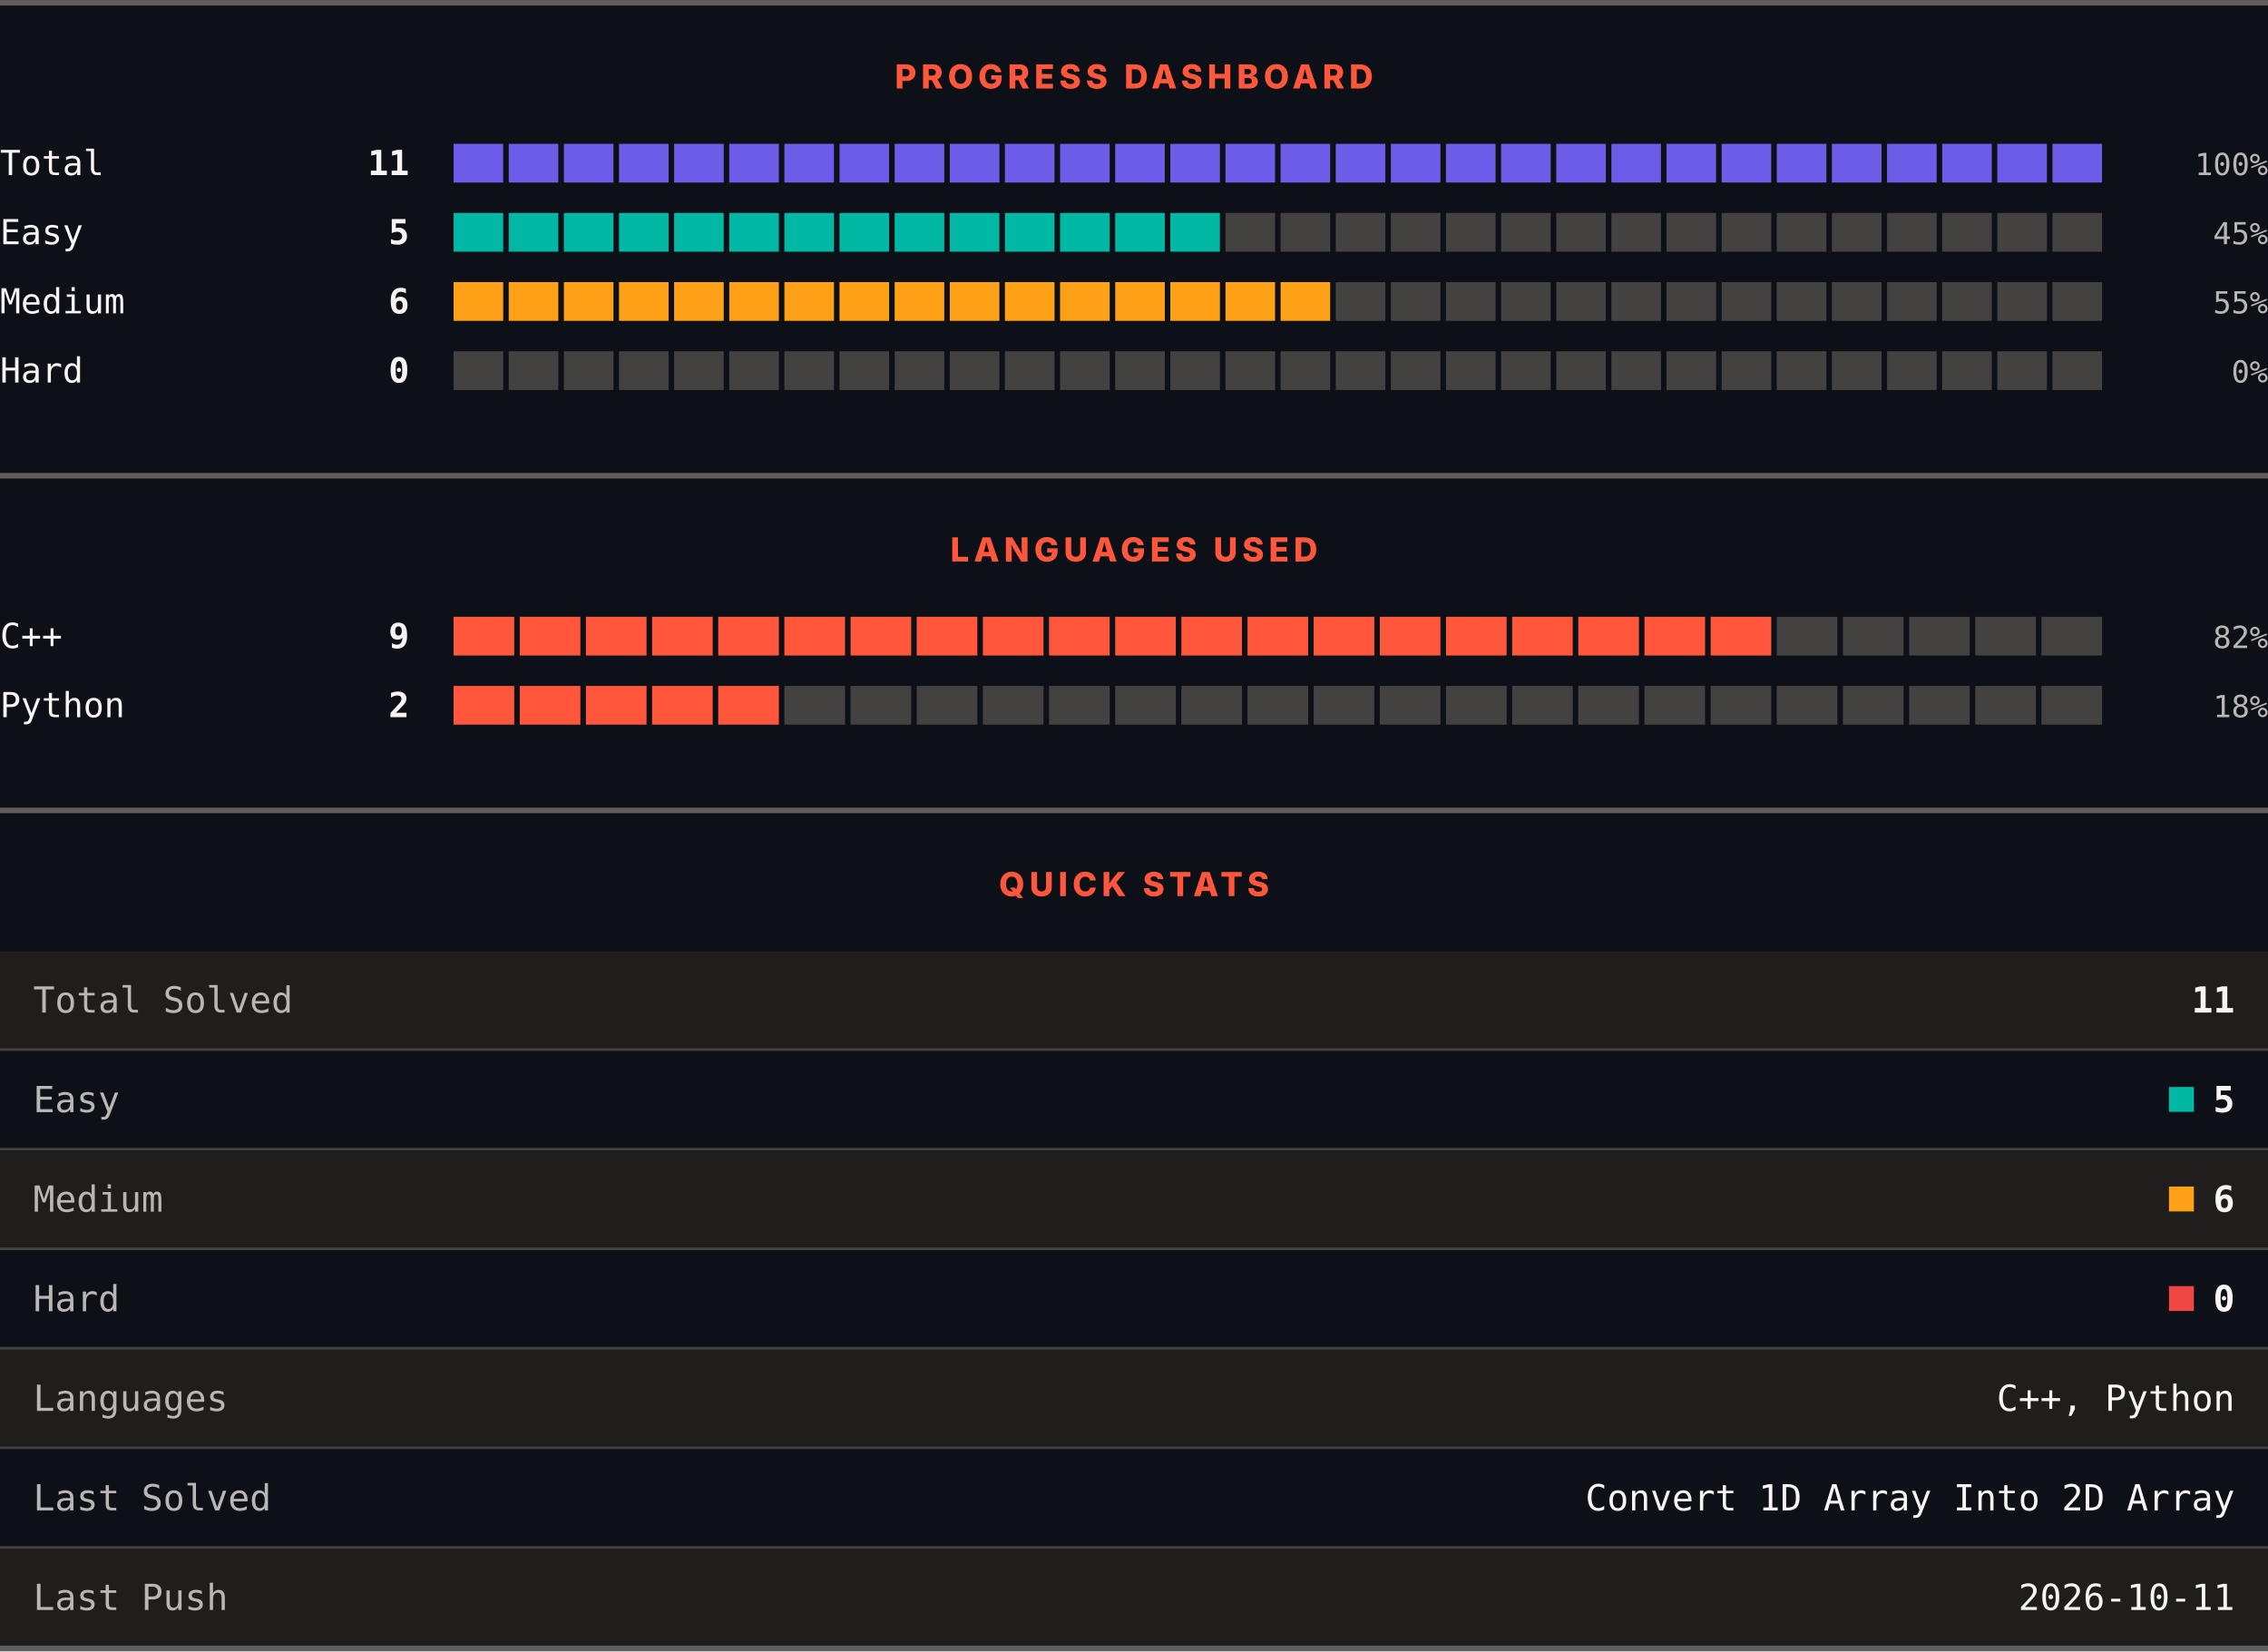
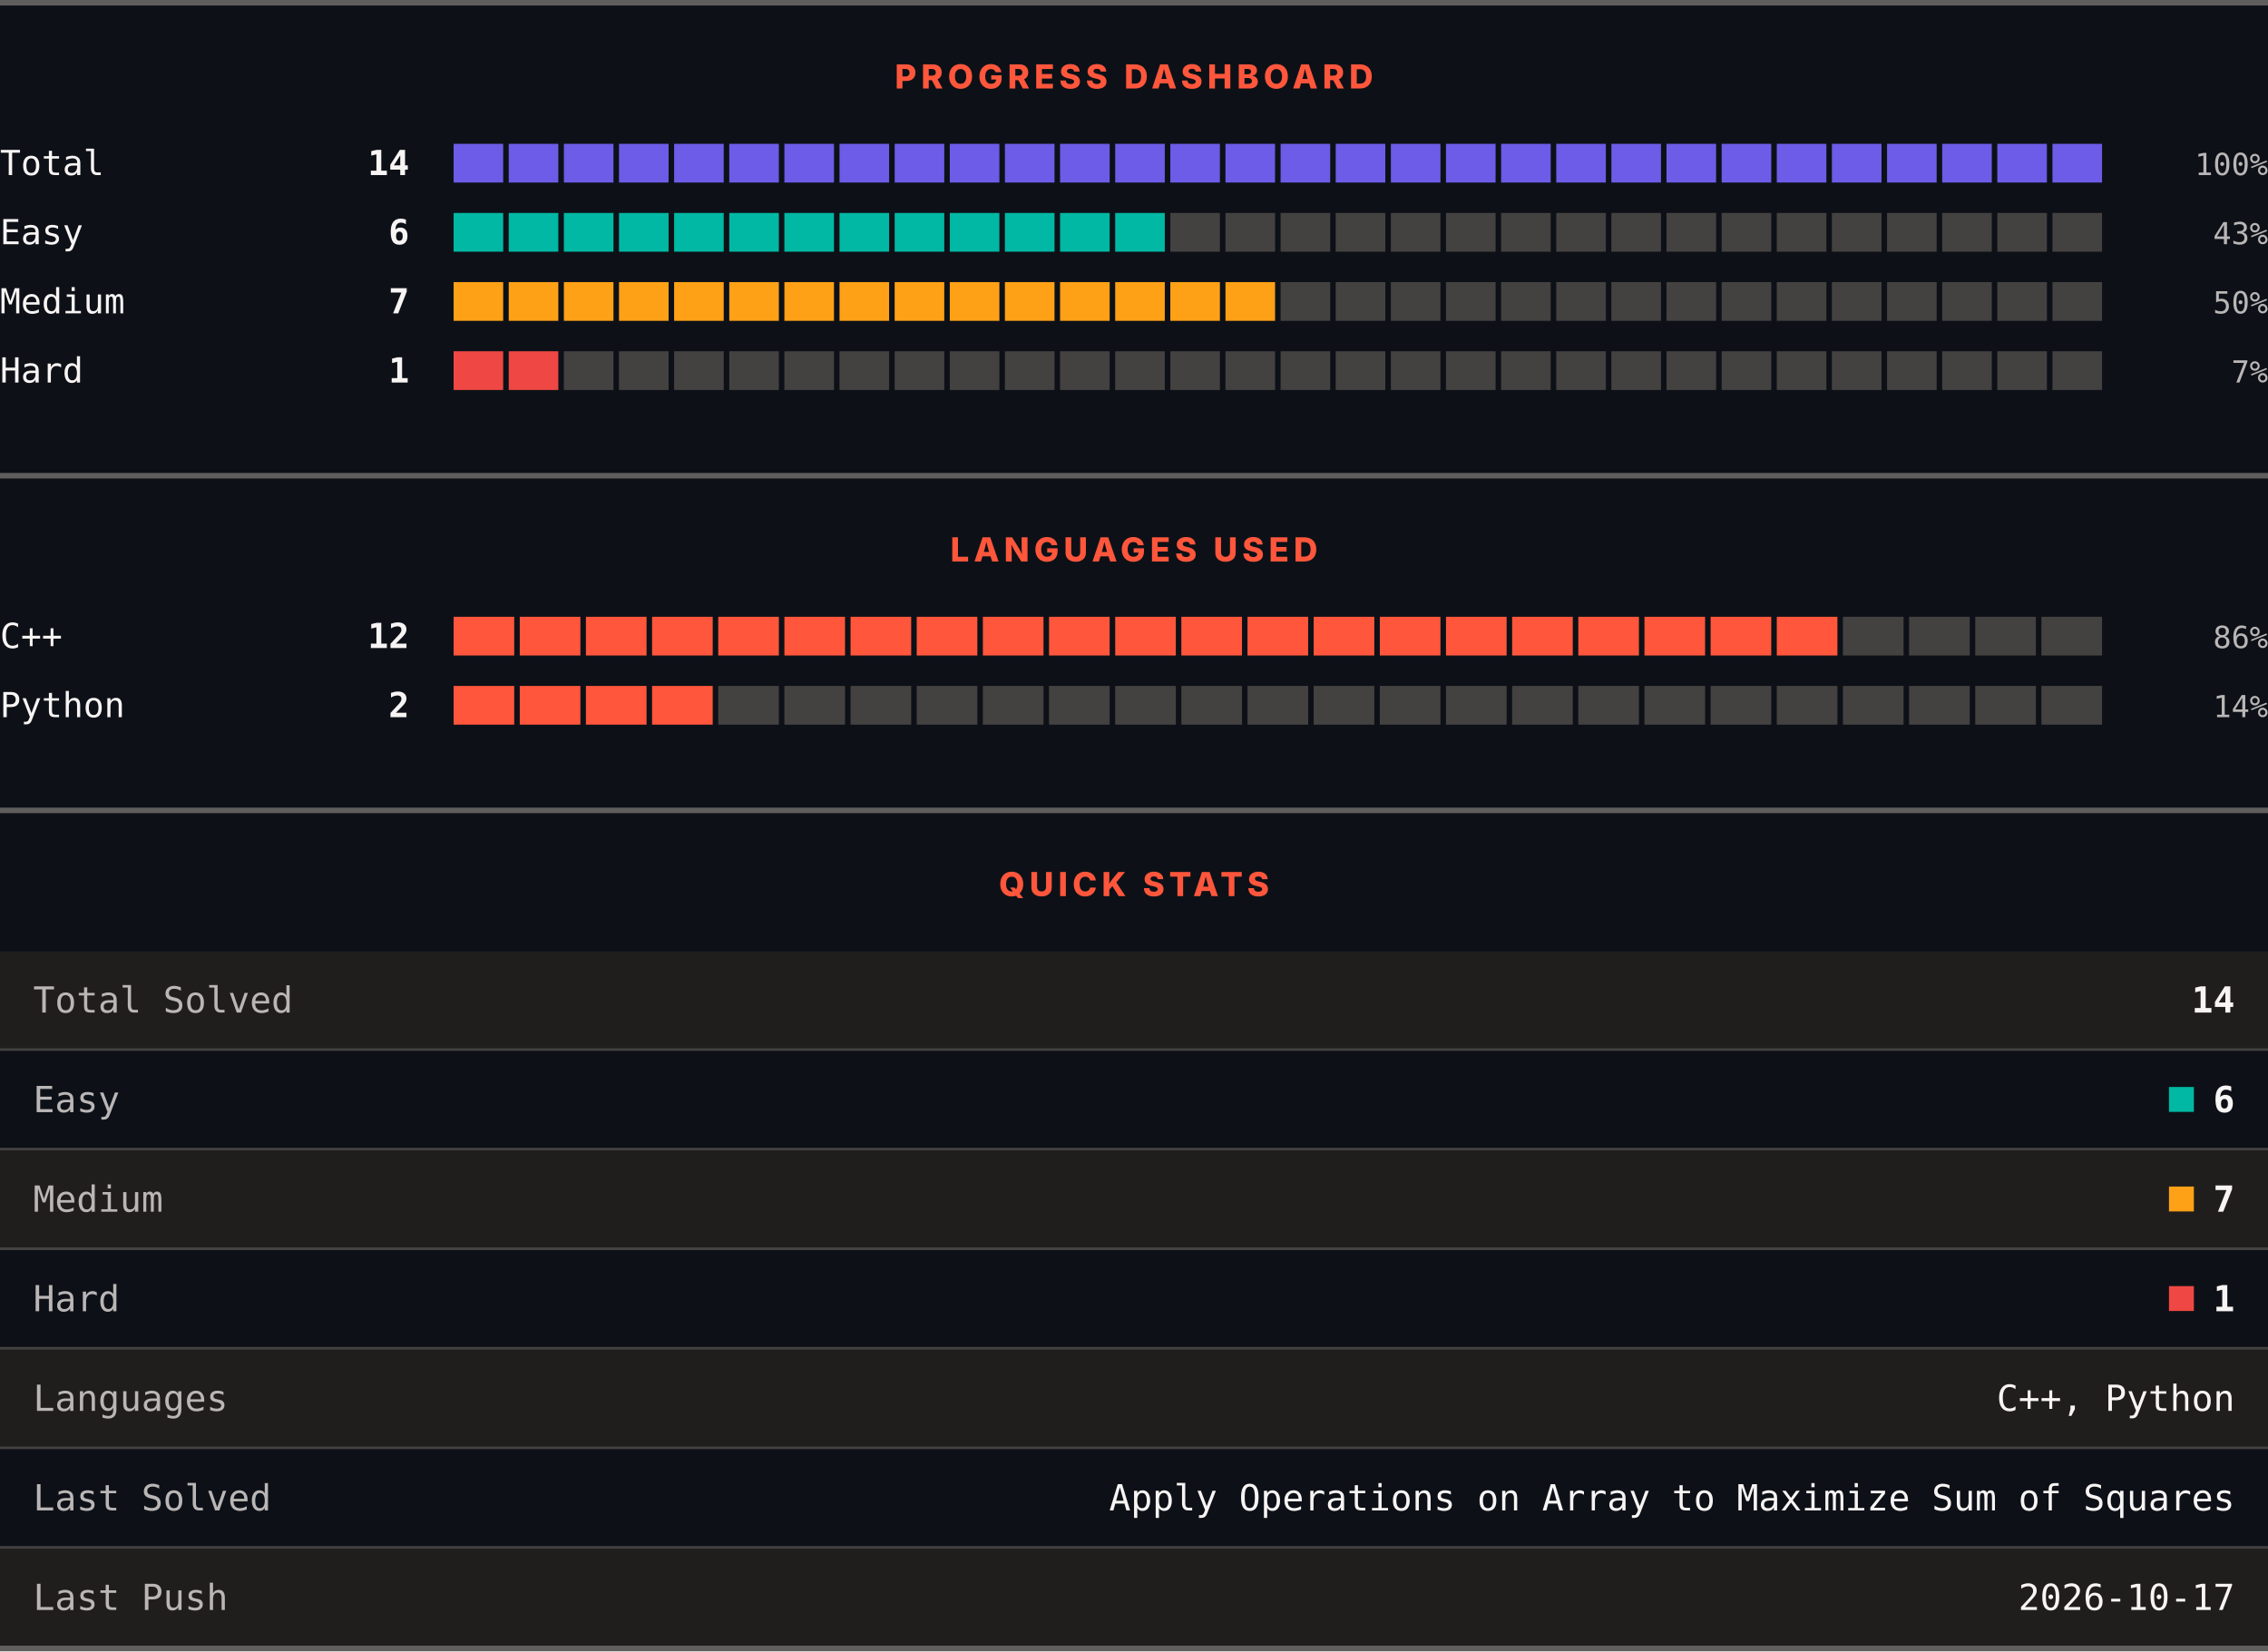
<svg xmlns="http://www.w3.org/2000/svg" width="820" height="597" viewBox="0 0 820 597" role="img" aria-label="LeetCode progress, languages and quick stats">
  <rect width="820" height="597" fill="#0d1117" />
  <rect x="0" y="0" width="820" height="2" fill="#605d5d" />
  <text x="410" y="32" text-anchor="middle" font-family="Archivo, system-ui, -apple-system, Segoe UI, sans-serif" font-size="12" font-weight="800" letter-spacing="1.68" fill="#ff563c">PROGRESS DASHBOARD</text>
  <text x="0" y="63.3" font-family="ui-monospace, SFMono-Regular, Menlo, Consolas, monospace" font-size="12.5" fill="#f8f4f4">Total</text>
-   <text x="148" y="63.3" text-anchor="end" font-family="ui-monospace, SFMono-Regular, Menlo, Consolas, monospace" font-size="12.5" font-weight="700" fill="#f8f4f4">11</text>
+   <text x="148" y="63.3" text-anchor="end" font-family="ui-monospace, SFMono-Regular, Menlo, Consolas, monospace" font-size="12.5" font-weight="700" fill="#f8f4f4">14</text>
  <rect x="164.00" y="52" width="17.93" height="14" fill="#6c5ce7" />
  <rect x="183.93" y="52" width="17.93" height="14" fill="#6c5ce7" />
  <rect x="203.87" y="52" width="17.93" height="14" fill="#6c5ce7" />
  <rect x="223.80" y="52" width="17.93" height="14" fill="#6c5ce7" />
  <rect x="243.73" y="52" width="17.93" height="14" fill="#6c5ce7" />
  <rect x="263.67" y="52" width="17.93" height="14" fill="#6c5ce7" />
  <rect x="283.60" y="52" width="17.93" height="14" fill="#6c5ce7" />
  <rect x="303.53" y="52" width="17.93" height="14" fill="#6c5ce7" />
  <rect x="323.47" y="52" width="17.93" height="14" fill="#6c5ce7" />
  <rect x="343.40" y="52" width="17.93" height="14" fill="#6c5ce7" />
  <rect x="363.33" y="52" width="17.93" height="14" fill="#6c5ce7" />
  <rect x="383.27" y="52" width="17.93" height="14" fill="#6c5ce7" />
  <rect x="403.20" y="52" width="17.93" height="14" fill="#6c5ce7" />
  <rect x="423.13" y="52" width="17.93" height="14" fill="#6c5ce7" />
  <rect x="443.07" y="52" width="17.93" height="14" fill="#6c5ce7" />
  <rect x="463.00" y="52" width="17.93" height="14" fill="#6c5ce7" />
  <rect x="482.93" y="52" width="17.93" height="14" fill="#6c5ce7" />
  <rect x="502.87" y="52" width="17.93" height="14" fill="#6c5ce7" />
  <rect x="522.80" y="52" width="17.93" height="14" fill="#6c5ce7" />
  <rect x="542.73" y="52" width="17.93" height="14" fill="#6c5ce7" />
  <rect x="562.67" y="52" width="17.93" height="14" fill="#6c5ce7" />
  <rect x="582.60" y="52" width="17.93" height="14" fill="#6c5ce7" />
  <rect x="602.53" y="52" width="17.93" height="14" fill="#6c5ce7" />
  <rect x="622.47" y="52" width="17.93" height="14" fill="#6c5ce7" />
  <rect x="642.40" y="52" width="17.93" height="14" fill="#6c5ce7" />
  <rect x="662.33" y="52" width="17.93" height="14" fill="#6c5ce7" />
  <rect x="682.27" y="52" width="17.93" height="14" fill="#6c5ce7" />
  <rect x="702.20" y="52" width="17.93" height="14" fill="#6c5ce7" />
  <rect x="722.13" y="52" width="17.93" height="14" fill="#6c5ce7" />
  <rect x="742.07" y="52" width="17.93" height="14" fill="#6c5ce7" />
  <text x="820" y="63.3" text-anchor="end" font-family="ui-monospace, SFMono-Regular, Menlo, Consolas, monospace" font-size="11" fill="#bab6b6">100%</text>
  <text x="0" y="88.3" font-family="ui-monospace, SFMono-Regular, Menlo, Consolas, monospace" font-size="12.5" fill="#f8f4f4">Easy</text>
-   <text x="148" y="88.3" text-anchor="end" font-family="ui-monospace, SFMono-Regular, Menlo, Consolas, monospace" font-size="12.5" font-weight="700" fill="#f8f4f4">5</text>
+   <text x="148" y="88.3" text-anchor="end" font-family="ui-monospace, SFMono-Regular, Menlo, Consolas, monospace" font-size="12.5" font-weight="700" fill="#f8f4f4">6</text>
  <rect x="164.00" y="77" width="17.93" height="14" fill="#00b8a3" />
  <rect x="183.93" y="77" width="17.93" height="14" fill="#00b8a3" />
  <rect x="203.87" y="77" width="17.93" height="14" fill="#00b8a3" />
  <rect x="223.80" y="77" width="17.93" height="14" fill="#00b8a3" />
  <rect x="243.73" y="77" width="17.93" height="14" fill="#00b8a3" />
  <rect x="263.67" y="77" width="17.93" height="14" fill="#00b8a3" />
  <rect x="283.60" y="77" width="17.93" height="14" fill="#00b8a3" />
  <rect x="303.53" y="77" width="17.93" height="14" fill="#00b8a3" />
  <rect x="323.47" y="77" width="17.93" height="14" fill="#00b8a3" />
  <rect x="343.40" y="77" width="17.93" height="14" fill="#00b8a3" />
  <rect x="363.33" y="77" width="17.93" height="14" fill="#00b8a3" />
  <rect x="383.27" y="77" width="17.93" height="14" fill="#00b8a3" />
  <rect x="403.20" y="77" width="17.93" height="14" fill="#00b8a3" />
-   <rect x="423.13" y="77" width="17.93" height="14" fill="#00b8a3" />
+   <rect x="423.13" y="77" width="17.93" height="14" fill="#444141" />
  <rect x="443.07" y="77" width="17.93" height="14" fill="#444141" />
  <rect x="463.00" y="77" width="17.93" height="14" fill="#444141" />
  <rect x="482.93" y="77" width="17.93" height="14" fill="#444141" />
  <rect x="502.87" y="77" width="17.93" height="14" fill="#444141" />
  <rect x="522.80" y="77" width="17.93" height="14" fill="#444141" />
  <rect x="542.73" y="77" width="17.93" height="14" fill="#444141" />
  <rect x="562.67" y="77" width="17.93" height="14" fill="#444141" />
  <rect x="582.60" y="77" width="17.93" height="14" fill="#444141" />
  <rect x="602.53" y="77" width="17.93" height="14" fill="#444141" />
  <rect x="622.47" y="77" width="17.93" height="14" fill="#444141" />
  <rect x="642.40" y="77" width="17.93" height="14" fill="#444141" />
  <rect x="662.33" y="77" width="17.93" height="14" fill="#444141" />
  <rect x="682.27" y="77" width="17.93" height="14" fill="#444141" />
  <rect x="702.20" y="77" width="17.93" height="14" fill="#444141" />
  <rect x="722.13" y="77" width="17.93" height="14" fill="#444141" />
  <rect x="742.07" y="77" width="17.93" height="14" fill="#444141" />
-   <text x="820" y="88.3" text-anchor="end" font-family="ui-monospace, SFMono-Regular, Menlo, Consolas, monospace" font-size="11" fill="#bab6b6">45%</text>
+   <text x="820" y="88.3" text-anchor="end" font-family="ui-monospace, SFMono-Regular, Menlo, Consolas, monospace" font-size="11" fill="#bab6b6">43%</text>
  <text x="0" y="113.3" font-family="ui-monospace, SFMono-Regular, Menlo, Consolas, monospace" font-size="12.5" fill="#f8f4f4">Medium</text>
-   <text x="148" y="113.3" text-anchor="end" font-family="ui-monospace, SFMono-Regular, Menlo, Consolas, monospace" font-size="12.5" font-weight="700" fill="#f8f4f4">6</text>
+   <text x="148" y="113.3" text-anchor="end" font-family="ui-monospace, SFMono-Regular, Menlo, Consolas, monospace" font-size="12.5" font-weight="700" fill="#f8f4f4">7</text>
  <rect x="164.00" y="102" width="17.93" height="14" fill="#ffa116" />
  <rect x="183.93" y="102" width="17.93" height="14" fill="#ffa116" />
  <rect x="203.87" y="102" width="17.93" height="14" fill="#ffa116" />
  <rect x="223.80" y="102" width="17.93" height="14" fill="#ffa116" />
  <rect x="243.73" y="102" width="17.93" height="14" fill="#ffa116" />
  <rect x="263.67" y="102" width="17.93" height="14" fill="#ffa116" />
  <rect x="283.60" y="102" width="17.93" height="14" fill="#ffa116" />
  <rect x="303.53" y="102" width="17.93" height="14" fill="#ffa116" />
  <rect x="323.47" y="102" width="17.93" height="14" fill="#ffa116" />
  <rect x="343.40" y="102" width="17.93" height="14" fill="#ffa116" />
  <rect x="363.33" y="102" width="17.93" height="14" fill="#ffa116" />
  <rect x="383.27" y="102" width="17.93" height="14" fill="#ffa116" />
  <rect x="403.20" y="102" width="17.93" height="14" fill="#ffa116" />
  <rect x="423.13" y="102" width="17.93" height="14" fill="#ffa116" />
  <rect x="443.07" y="102" width="17.93" height="14" fill="#ffa116" />
-   <rect x="463.00" y="102" width="17.93" height="14" fill="#ffa116" />
+   <rect x="463.00" y="102" width="17.93" height="14" fill="#444141" />
  <rect x="482.93" y="102" width="17.93" height="14" fill="#444141" />
  <rect x="502.87" y="102" width="17.93" height="14" fill="#444141" />
  <rect x="522.80" y="102" width="17.93" height="14" fill="#444141" />
  <rect x="542.73" y="102" width="17.93" height="14" fill="#444141" />
  <rect x="562.67" y="102" width="17.93" height="14" fill="#444141" />
  <rect x="582.60" y="102" width="17.93" height="14" fill="#444141" />
  <rect x="602.53" y="102" width="17.93" height="14" fill="#444141" />
  <rect x="622.47" y="102" width="17.93" height="14" fill="#444141" />
  <rect x="642.40" y="102" width="17.93" height="14" fill="#444141" />
  <rect x="662.33" y="102" width="17.93" height="14" fill="#444141" />
  <rect x="682.27" y="102" width="17.93" height="14" fill="#444141" />
  <rect x="702.20" y="102" width="17.93" height="14" fill="#444141" />
  <rect x="722.13" y="102" width="17.93" height="14" fill="#444141" />
  <rect x="742.07" y="102" width="17.93" height="14" fill="#444141" />
-   <text x="820" y="113.3" text-anchor="end" font-family="ui-monospace, SFMono-Regular, Menlo, Consolas, monospace" font-size="11" fill="#bab6b6">55%</text>
+   <text x="820" y="113.3" text-anchor="end" font-family="ui-monospace, SFMono-Regular, Menlo, Consolas, monospace" font-size="11" fill="#bab6b6">50%</text>
  <text x="0" y="138.3" font-family="ui-monospace, SFMono-Regular, Menlo, Consolas, monospace" font-size="12.5" fill="#f8f4f4">Hard</text>
-   <text x="148" y="138.3" text-anchor="end" font-family="ui-monospace, SFMono-Regular, Menlo, Consolas, monospace" font-size="12.5" font-weight="700" fill="#f8f4f4">0</text>
-   <rect x="164.00" y="127" width="17.93" height="14" fill="#444141" />
-   <rect x="183.93" y="127" width="17.93" height="14" fill="#444141" />
+   <text x="148" y="138.3" text-anchor="end" font-family="ui-monospace, SFMono-Regular, Menlo, Consolas, monospace" font-size="12.5" font-weight="700" fill="#f8f4f4">1</text>
+   <rect x="164.00" y="127" width="17.93" height="14" fill="#ef4743" />
+   <rect x="183.93" y="127" width="17.93" height="14" fill="#ef4743" />
  <rect x="203.87" y="127" width="17.93" height="14" fill="#444141" />
  <rect x="223.80" y="127" width="17.93" height="14" fill="#444141" />
  <rect x="243.73" y="127" width="17.93" height="14" fill="#444141" />
  <rect x="263.67" y="127" width="17.93" height="14" fill="#444141" />
  <rect x="283.60" y="127" width="17.93" height="14" fill="#444141" />
  <rect x="303.53" y="127" width="17.93" height="14" fill="#444141" />
  <rect x="323.47" y="127" width="17.93" height="14" fill="#444141" />
  <rect x="343.40" y="127" width="17.93" height="14" fill="#444141" />
  <rect x="363.33" y="127" width="17.93" height="14" fill="#444141" />
  <rect x="383.27" y="127" width="17.93" height="14" fill="#444141" />
  <rect x="403.20" y="127" width="17.93" height="14" fill="#444141" />
  <rect x="423.13" y="127" width="17.93" height="14" fill="#444141" />
  <rect x="443.07" y="127" width="17.93" height="14" fill="#444141" />
  <rect x="463.00" y="127" width="17.93" height="14" fill="#444141" />
  <rect x="482.93" y="127" width="17.93" height="14" fill="#444141" />
  <rect x="502.87" y="127" width="17.93" height="14" fill="#444141" />
  <rect x="522.80" y="127" width="17.93" height="14" fill="#444141" />
  <rect x="542.73" y="127" width="17.93" height="14" fill="#444141" />
  <rect x="562.67" y="127" width="17.93" height="14" fill="#444141" />
  <rect x="582.60" y="127" width="17.93" height="14" fill="#444141" />
  <rect x="602.53" y="127" width="17.93" height="14" fill="#444141" />
  <rect x="622.47" y="127" width="17.93" height="14" fill="#444141" />
  <rect x="642.40" y="127" width="17.93" height="14" fill="#444141" />
  <rect x="662.33" y="127" width="17.93" height="14" fill="#444141" />
  <rect x="682.27" y="127" width="17.93" height="14" fill="#444141" />
  <rect x="702.20" y="127" width="17.93" height="14" fill="#444141" />
  <rect x="722.13" y="127" width="17.93" height="14" fill="#444141" />
  <rect x="742.07" y="127" width="17.93" height="14" fill="#444141" />
-   <text x="820" y="138.3" text-anchor="end" font-family="ui-monospace, SFMono-Regular, Menlo, Consolas, monospace" font-size="11" fill="#bab6b6">0%</text>
+   <text x="820" y="138.3" text-anchor="end" font-family="ui-monospace, SFMono-Regular, Menlo, Consolas, monospace" font-size="11" fill="#bab6b6">7%</text>
  <rect x="0" y="171" width="820" height="2" fill="#605d5d" />
  <text x="410" y="203" text-anchor="middle" font-family="Archivo, system-ui, -apple-system, Segoe UI, sans-serif" font-size="12" font-weight="800" letter-spacing="1.68" fill="#ff563c">LANGUAGES USED</text>
  <text x="0" y="234.3" font-family="ui-monospace, SFMono-Regular, Menlo, Consolas, monospace" font-size="12.5" fill="#f8f4f4">C++</text>
-   <text x="148" y="234.3" text-anchor="end" font-family="ui-monospace, SFMono-Regular, Menlo, Consolas, monospace" font-size="12.5" font-weight="700" fill="#f8f4f4">9</text>
+   <text x="148" y="234.3" text-anchor="end" font-family="ui-monospace, SFMono-Regular, Menlo, Consolas, monospace" font-size="12.5" font-weight="700" fill="#f8f4f4">12</text>
  <rect x="164.00" y="223" width="21.92" height="14" fill="#ff563c" />
  <rect x="187.92" y="223" width="21.92" height="14" fill="#ff563c" />
  <rect x="211.84" y="223" width="21.92" height="14" fill="#ff563c" />
  <rect x="235.76" y="223" width="21.92" height="14" fill="#ff563c" />
  <rect x="259.68" y="223" width="21.92" height="14" fill="#ff563c" />
  <rect x="283.60" y="223" width="21.92" height="14" fill="#ff563c" />
  <rect x="307.52" y="223" width="21.92" height="14" fill="#ff563c" />
  <rect x="331.44" y="223" width="21.92" height="14" fill="#ff563c" />
  <rect x="355.36" y="223" width="21.92" height="14" fill="#ff563c" />
  <rect x="379.28" y="223" width="21.92" height="14" fill="#ff563c" />
  <rect x="403.20" y="223" width="21.92" height="14" fill="#ff563c" />
  <rect x="427.12" y="223" width="21.92" height="14" fill="#ff563c" />
  <rect x="451.04" y="223" width="21.92" height="14" fill="#ff563c" />
  <rect x="474.96" y="223" width="21.92" height="14" fill="#ff563c" />
  <rect x="498.88" y="223" width="21.92" height="14" fill="#ff563c" />
  <rect x="522.80" y="223" width="21.92" height="14" fill="#ff563c" />
  <rect x="546.72" y="223" width="21.92" height="14" fill="#ff563c" />
  <rect x="570.64" y="223" width="21.92" height="14" fill="#ff563c" />
  <rect x="594.56" y="223" width="21.92" height="14" fill="#ff563c" />
  <rect x="618.48" y="223" width="21.92" height="14" fill="#ff563c" />
-   <rect x="642.40" y="223" width="21.92" height="14" fill="#444141" />
+   <rect x="642.40" y="223" width="21.92" height="14" fill="#ff563c" />
  <rect x="666.32" y="223" width="21.92" height="14" fill="#444141" />
  <rect x="690.24" y="223" width="21.92" height="14" fill="#444141" />
  <rect x="714.16" y="223" width="21.92" height="14" fill="#444141" />
  <rect x="738.08" y="223" width="21.92" height="14" fill="#444141" />
-   <text x="820" y="234.3" text-anchor="end" font-family="ui-monospace, SFMono-Regular, Menlo, Consolas, monospace" font-size="11" fill="#bab6b6">82%</text>
+   <text x="820" y="234.3" text-anchor="end" font-family="ui-monospace, SFMono-Regular, Menlo, Consolas, monospace" font-size="11" fill="#bab6b6">86%</text>
  <text x="0" y="259.3" font-family="ui-monospace, SFMono-Regular, Menlo, Consolas, monospace" font-size="12.5" fill="#f8f4f4">Python</text>
  <text x="148" y="259.3" text-anchor="end" font-family="ui-monospace, SFMono-Regular, Menlo, Consolas, monospace" font-size="12.5" font-weight="700" fill="#f8f4f4">2</text>
  <rect x="164.00" y="248" width="21.92" height="14" fill="#ff563c" />
  <rect x="187.92" y="248" width="21.92" height="14" fill="#ff563c" />
  <rect x="211.84" y="248" width="21.92" height="14" fill="#ff563c" />
  <rect x="235.76" y="248" width="21.92" height="14" fill="#ff563c" />
-   <rect x="259.68" y="248" width="21.92" height="14" fill="#ff563c" />
+   <rect x="259.68" y="248" width="21.92" height="14" fill="#444141" />
  <rect x="283.60" y="248" width="21.92" height="14" fill="#444141" />
  <rect x="307.52" y="248" width="21.92" height="14" fill="#444141" />
  <rect x="331.44" y="248" width="21.92" height="14" fill="#444141" />
  <rect x="355.36" y="248" width="21.92" height="14" fill="#444141" />
  <rect x="379.28" y="248" width="21.92" height="14" fill="#444141" />
  <rect x="403.20" y="248" width="21.92" height="14" fill="#444141" />
  <rect x="427.12" y="248" width="21.92" height="14" fill="#444141" />
  <rect x="451.04" y="248" width="21.92" height="14" fill="#444141" />
  <rect x="474.96" y="248" width="21.92" height="14" fill="#444141" />
  <rect x="498.88" y="248" width="21.92" height="14" fill="#444141" />
  <rect x="522.80" y="248" width="21.92" height="14" fill="#444141" />
  <rect x="546.72" y="248" width="21.92" height="14" fill="#444141" />
  <rect x="570.64" y="248" width="21.92" height="14" fill="#444141" />
  <rect x="594.56" y="248" width="21.92" height="14" fill="#444141" />
  <rect x="618.48" y="248" width="21.92" height="14" fill="#444141" />
  <rect x="642.40" y="248" width="21.92" height="14" fill="#444141" />
  <rect x="666.32" y="248" width="21.92" height="14" fill="#444141" />
  <rect x="690.24" y="248" width="21.92" height="14" fill="#444141" />
  <rect x="714.16" y="248" width="21.92" height="14" fill="#444141" />
  <rect x="738.08" y="248" width="21.92" height="14" fill="#444141" />
-   <text x="820" y="259.3" text-anchor="end" font-family="ui-monospace, SFMono-Regular, Menlo, Consolas, monospace" font-size="11" fill="#bab6b6">18%</text>
+   <text x="820" y="259.3" text-anchor="end" font-family="ui-monospace, SFMono-Regular, Menlo, Consolas, monospace" font-size="11" fill="#bab6b6">14%</text>
  <rect x="0" y="292" width="820" height="2" fill="#605d5d" />
  <text x="410" y="324" text-anchor="middle" font-family="Archivo, system-ui, -apple-system, Segoe UI, sans-serif" font-size="12" font-weight="800" letter-spacing="1.68" fill="#ff563c">QUICK STATS</text>
  <rect x="0" y="344" width="820" height="35" fill="#201e1d" />
  <text x="12" y="366.1" font-family="ui-monospace, SFMono-Regular, Menlo, Consolas, monospace" font-size="13" fill="#bab6b6">Total Solved</text>
-   <text x="808" y="366.1" text-anchor="end" font-family="ui-monospace, SFMono-Regular, Menlo, Consolas, monospace" font-size="13" font-weight="700" fill="#f8f4f4">11</text>
+   <text x="808" y="366.1" text-anchor="end" font-family="ui-monospace, SFMono-Regular, Menlo, Consolas, monospace" font-size="13" font-weight="700" fill="#f8f4f4">14</text>
  <rect x="0" y="379" width="820" height="1" fill="#444141" />
  <rect x="0" y="380" width="820" height="35" fill="#0d1117" />
  <text x="12" y="402.1" font-family="ui-monospace, SFMono-Regular, Menlo, Consolas, monospace" font-size="13" fill="#bab6b6">Easy</text>
  <rect x="784.2" y="393" width="9" height="9" fill="#00b8a3" />
-   <text x="808" y="402.1" text-anchor="end" font-family="ui-monospace, SFMono-Regular, Menlo, Consolas, monospace" font-size="13" font-weight="700" fill="#f8f4f4">5</text>
+   <text x="808" y="402.1" text-anchor="end" font-family="ui-monospace, SFMono-Regular, Menlo, Consolas, monospace" font-size="13" font-weight="700" fill="#f8f4f4">6</text>
  <rect x="0" y="415" width="820" height="1" fill="#444141" />
  <rect x="0" y="416" width="820" height="35" fill="#201e1d" />
  <text x="12" y="438.1" font-family="ui-monospace, SFMono-Regular, Menlo, Consolas, monospace" font-size="13" fill="#bab6b6">Medium</text>
  <rect x="784.2" y="429" width="9" height="9" fill="#ffa116" />
-   <text x="808" y="438.1" text-anchor="end" font-family="ui-monospace, SFMono-Regular, Menlo, Consolas, monospace" font-size="13" font-weight="700" fill="#f8f4f4">6</text>
+   <text x="808" y="438.1" text-anchor="end" font-family="ui-monospace, SFMono-Regular, Menlo, Consolas, monospace" font-size="13" font-weight="700" fill="#f8f4f4">7</text>
  <rect x="0" y="451" width="820" height="1" fill="#444141" />
  <rect x="0" y="452" width="820" height="35" fill="#0d1117" />
  <text x="12" y="474.1" font-family="ui-monospace, SFMono-Regular, Menlo, Consolas, monospace" font-size="13" fill="#bab6b6">Hard</text>
  <rect x="784.2" y="465" width="9" height="9" fill="#ef4743" />
-   <text x="808" y="474.1" text-anchor="end" font-family="ui-monospace, SFMono-Regular, Menlo, Consolas, monospace" font-size="13" font-weight="700" fill="#f8f4f4">0</text>
+   <text x="808" y="474.1" text-anchor="end" font-family="ui-monospace, SFMono-Regular, Menlo, Consolas, monospace" font-size="13" font-weight="700" fill="#f8f4f4">1</text>
  <rect x="0" y="487" width="820" height="1" fill="#444141" />
  <rect x="0" y="488" width="820" height="35" fill="#201e1d" />
  <text x="12" y="510.1" font-family="ui-monospace, SFMono-Regular, Menlo, Consolas, monospace" font-size="13" fill="#bab6b6">Languages</text>
  <text x="808" y="510.1" text-anchor="end" font-family="ui-monospace, SFMono-Regular, Menlo, Consolas, monospace" font-size="13" fill="#f8f4f4">C++, Python</text>
  <rect x="0" y="523" width="820" height="1" fill="#444141" />
  <rect x="0" y="524" width="820" height="35" fill="#0d1117" />
  <text x="12" y="546.1" font-family="ui-monospace, SFMono-Regular, Menlo, Consolas, monospace" font-size="13" fill="#bab6b6">Last Solved</text>
-   <text x="808" y="546.1" text-anchor="end" font-family="ui-monospace, SFMono-Regular, Menlo, Consolas, monospace" font-size="13" fill="#f8f4f4">Convert 1D Array Into 2D Array</text>
+   <text x="808" y="546.1" text-anchor="end" font-family="ui-monospace, SFMono-Regular, Menlo, Consolas, monospace" font-size="13" fill="#f8f4f4">Apply Operations on Array to Maximize Sum of Squares</text>
  <rect x="0" y="559" width="820" height="1" fill="#444141" />
  <rect x="0" y="560" width="820" height="35" fill="#201e1d" />
  <text x="12" y="582.1" font-family="ui-monospace, SFMono-Regular, Menlo, Consolas, monospace" font-size="13" fill="#bab6b6">Last Push</text>
-   <text x="808" y="582.1" text-anchor="end" font-family="ui-monospace, SFMono-Regular, Menlo, Consolas, monospace" font-size="13" fill="#f8f4f4">2026-10-11</text>
+   <text x="808" y="582.1" text-anchor="end" font-family="ui-monospace, SFMono-Regular, Menlo, Consolas, monospace" font-size="13" fill="#f8f4f4">2026-10-17</text>
  <rect x="0" y="595" width="820" height="2" fill="#605d5d" />
</svg>
